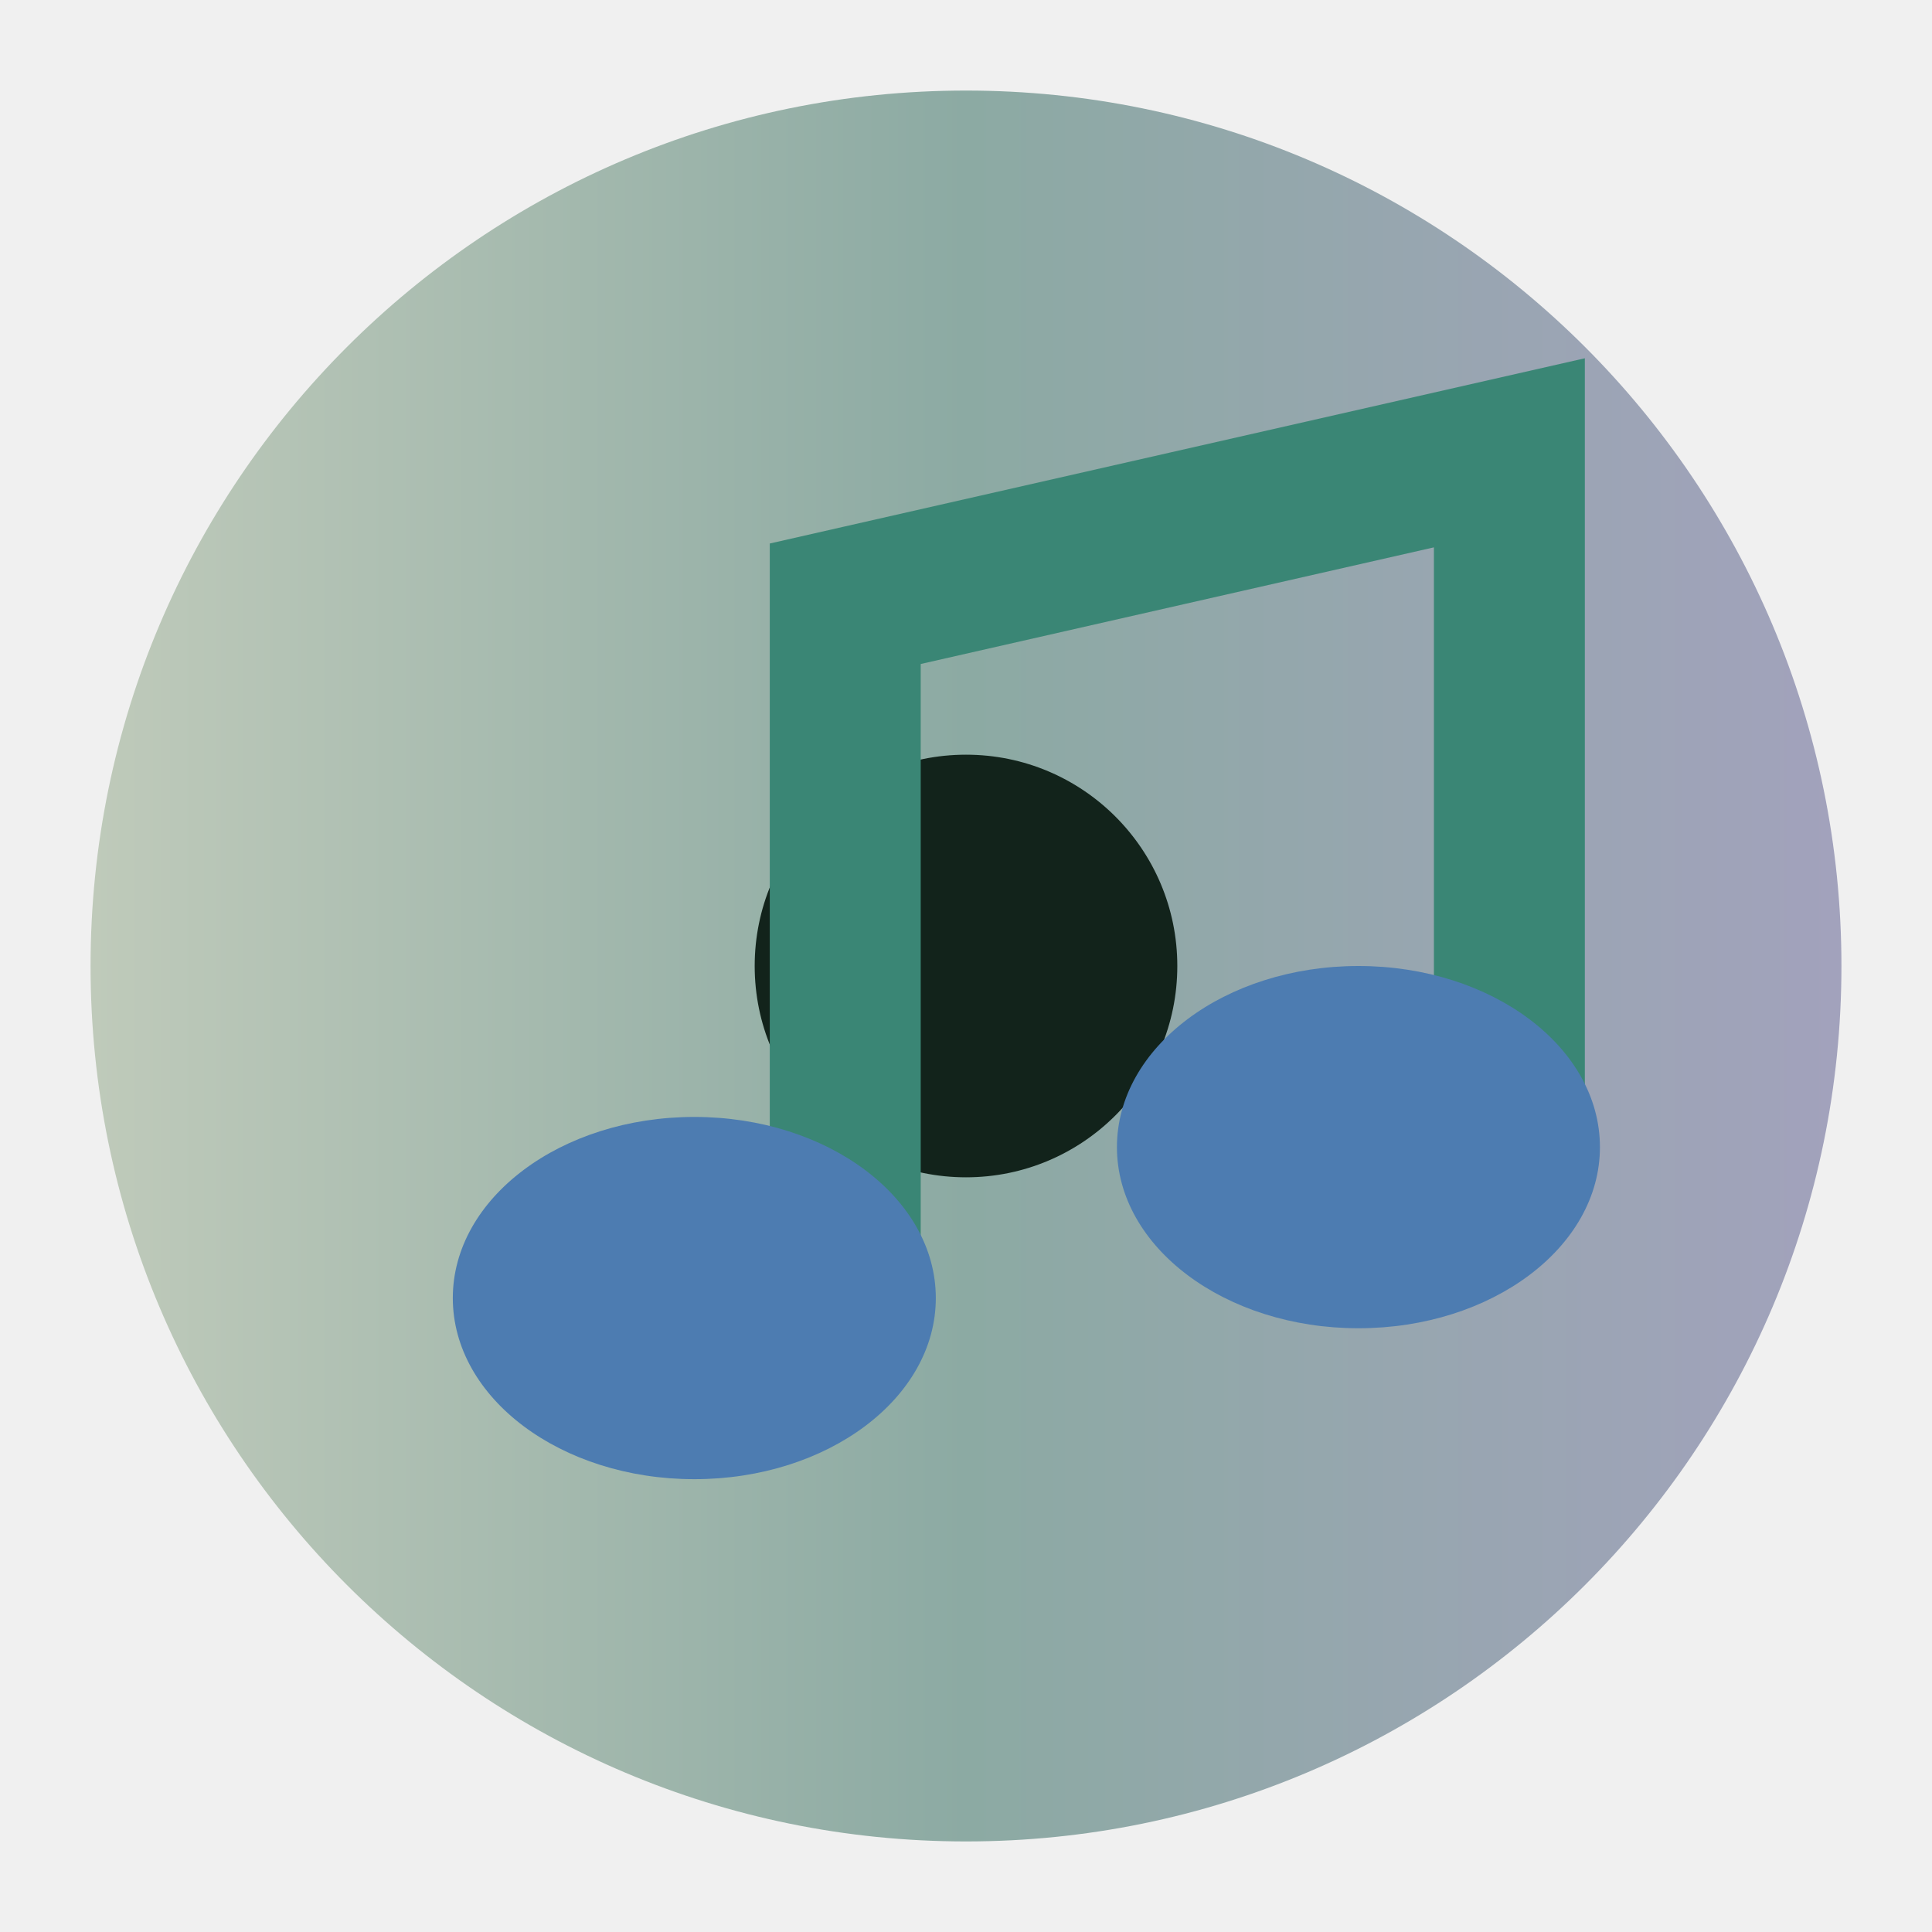
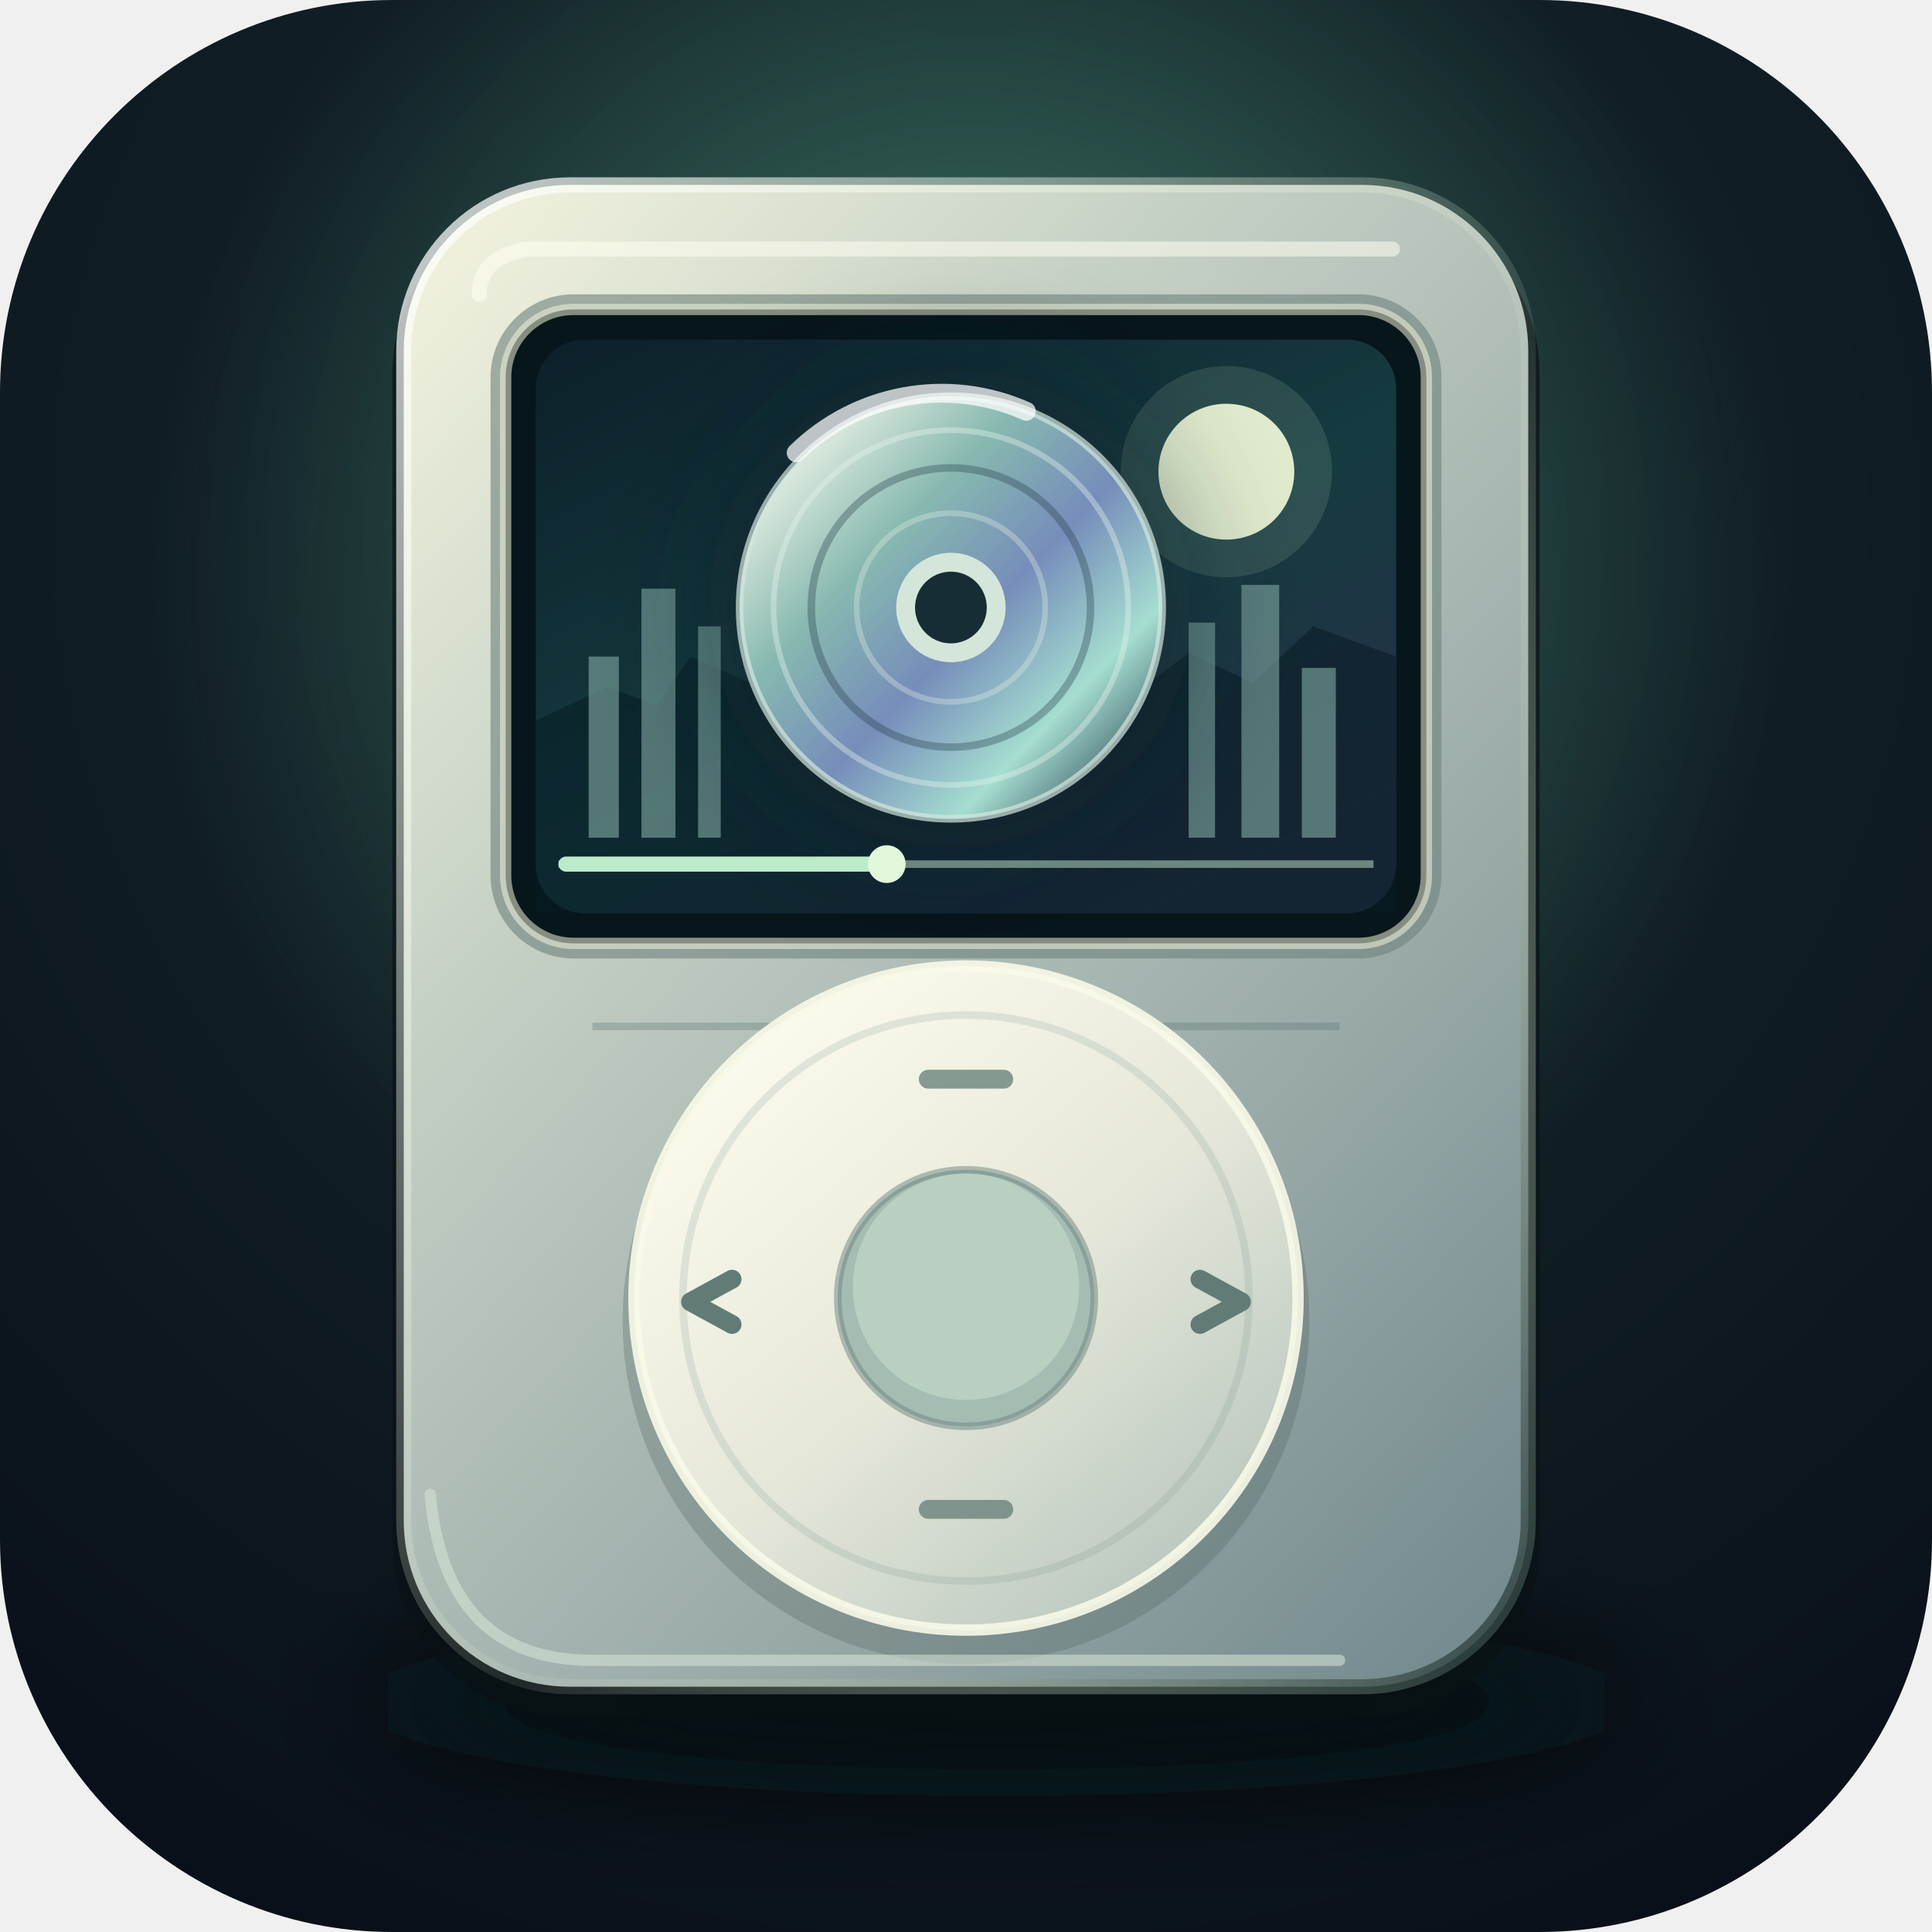
- <svg xmlns="http://www.w3.org/2000/svg" viewBox="0 0 64 64">
+ <svg xmlns="http://www.w3.org/2000/svg" viewBox="0 0 512 512">
  <defs>
-     <linearGradient id="d">
-       <stop stop-color="#bfcaba" />
-       <stop offset=".5" stop-color="#8caaa3" />
-       <stop offset="1" stop-color="#a2a2bc" />
+     <radialGradient id="night" cx="51%" cy="27%" r="80%">
+       <stop stop-color="#204540" />
+       <stop offset=".48" stop-color="#111f25" />
+       <stop offset="1" stop-color="#0a1019" />
+     </radialGradient>
+     <radialGradient id="glow">
+       <stop stop-color="#7bdbb2" stop-opacity=".36" />
+       <stop offset="1" stop-color="#7bdbb2" stop-opacity="0" />
+     </radialGradient>
+     <linearGradient id="shell" x1=".1" y1="0" x2=".92" y2="1">
+       <stop stop-color="#eef0dc" />
+       <stop offset=".28" stop-color="#c7d2c6" />
+       <stop offset=".67" stop-color="#9cacaa" />
+       <stop offset="1" stop-color="#758b8f" />
    </linearGradient>
+     <linearGradient id="edge" x1="0" y1="0" x2="1" y2="1">
+       <stop stop-color="#ffffff" stop-opacity=".76" />
+       <stop offset=".55" stop-color="#ecf5d8" stop-opacity=".1" />
+       <stop offset="1" stop-color="#243837" stop-opacity=".9" />
+     </linearGradient>
+     <linearGradient id="screen" x1="0" y1="0" x2=".75" y2="1">
+       <stop stop-color="#0c202a" />
+       <stop offset=".58" stop-color="#153b40" />
+       <stop offset="1" stop-color="#273047" />
+     </linearGradient>
+     <linearGradient id="record" x1=".1" y1=".15" x2=".9" y2=".92">
+       <stop stop-color="#e5eee3" />
+       <stop offset=".28" stop-color="#87b9b0" />
+       <stop offset=".54" stop-color="#768dba" />
+       <stop offset=".8" stop-color="#a5ded0" />
+       <stop offset="1" stop-color="#435f6b" />
+     </linearGradient>
+     <linearGradient id="wheel" x1=".1" y1=".05" x2=".85" y2=".94">
+       <stop stop-color="#fffdf0" />
+       <stop offset=".55" stop-color="#e5e7d9" />
+       <stop offset="1" stop-color="#b8c6be" />
+     </linearGradient>
+     <filter id="shadow" x="-40%" y="-30%" width="180%" height="180%">
+       <feGaussianBlur stdDeviation="16" />
+     </filter>
  </defs>
-   <circle cx="32" cy="32" r="29" fill="url(#d)" />
-   <circle cx="32" cy="32" r="7" fill="#12231b" />
-   <path d="M28 41V20l22-5v21" fill="none" stroke="#3a8675" stroke-width="5" />
-   <ellipse cx="23" cy="43" rx="8" ry="6" fill="#4d7cb1" />
-   <ellipse cx="45" cy="38" rx="8" ry="6" fill="#4d7cb1" />
+   <rect width="512" height="512" rx="104" fill="url(#night)" />
+   <circle cx="256" cy="154" r="217" fill="url(#glow)" />
+   <ellipse cx="264" cy="451" rx="169" ry="25" fill="#03090d" opacity=".72" filter="url(#shadow)" />
+   <rect x="104" y="53" width="304" height="402" rx="46" fill="#081114" opacity=".7" />
+   <rect x="107" y="49" width="298" height="398" rx="44" fill="url(#shell)" stroke="url(#edge)" stroke-width="4" />
+   <path d="M127 78Q127 68 140 66H369" fill="none" stroke="#fffef1" stroke-opacity=".53" stroke-width="4" stroke-linecap="round" />
+   <rect x="130" y="78" width="252" height="176" rx="22" fill="#71857f" opacity=".62" />
+   <rect x="134" y="82" width="244" height="168" rx="18" fill="#07161b" stroke="#f3f4db" stroke-opacity=".54" stroke-width="3" />
+   <rect x="142" y="90" width="228" height="152" rx="13" fill="url(#screen)" />
+   <circle cx="325" cy="125" r="28" fill="#cfe7c2" opacity=".13" />
+   <circle cx="325" cy="125" r="18" fill="#e1ebcd" />
+   <path d="M142 191L161 182L174 187L183 174L199 181L213 170L230 182L245 176L262 187L280 179L298 186L315 173L332 181L348 166L370 174V242H142Z" fill="#071b25" opacity=".58" />
+   <g opacity=".62" fill="#80a8a1">
+     <rect x="156" y="174" width="8" height="48" />
+     <rect x="170" y="156" width="9" height="66" />
+     <rect x="185" y="166" width="6" height="56" />
+     <rect x="315" y="165" width="7" height="57" />
+     <rect x="329" y="155" width="10" height="67" />
+     <rect x="345" y="177" width="9" height="45" />
+   </g>
+   <circle cx="252" cy="161" r="64" fill="#071b25" opacity=".4" filter="url(#shadow)" />
+   <circle cx="252" cy="161" r="56" fill="url(#record)" stroke="#d3e7df" stroke-opacity=".7" stroke-width="2" />
+   <circle cx="252" cy="161" r="47" fill="none" stroke="#e7f6ec" stroke-opacity=".38" stroke-width="1.5" />
+   <circle cx="252" cy="161" r="37" fill="none" stroke="#243d49" stroke-opacity=".34" stroke-width="2" />
+   <circle cx="252" cy="161" r="25" fill="none" stroke="#e2efe3" stroke-opacity=".34" stroke-width="1.5" />
+   <circle cx="252" cy="161" r="12" fill="#162d36" stroke="#d3e6d9" stroke-width="5" />
+   <path d="M211 120A55 55 0 0 1 272 109" fill="none" stroke="#ffffff" stroke-opacity=".72" stroke-width="5" stroke-linecap="round" />
+   <path d="M148 229H364" stroke="#b7d7bb" stroke-opacity=".55" stroke-width="2" />
+   <rect x="148" y="227" width="87" height="4" rx="2" fill="#bcebc9" />
+   <circle cx="235" cy="229" r="5" fill="#e3f7da" />
+   <path d="M157 272H355" stroke="#4e6869" stroke-opacity=".28" stroke-width="2" />
+   <circle cx="256" cy="350" r="91" fill="#4a5d59" opacity=".28" />
+   <circle cx="256" cy="344" r="88" fill="url(#wheel)" stroke="#f9fae8" stroke-opacity=".9" stroke-width="3" />
+   <circle cx="256" cy="344" r="75" fill="none" stroke="#78948c" stroke-opacity=".18" stroke-width="2" />
+   <circle cx="256" cy="344" r="34" fill="#a4bcb2" stroke="#6d8580" stroke-opacity=".5" stroke-width="2" />
+   <circle cx="256" cy="341" r="30" fill="#b8cfc2" />
+   <path d="M246 286H266" stroke="#617c76" stroke-width="5" stroke-linecap="round" opacity=".75" />
+   <path d="M246 400H266" stroke="#617c76" stroke-width="5" stroke-linecap="round" opacity=".75" />
+   <path d="M194 339L183 345L194 351" fill="none" stroke="#617c76" stroke-width="5" stroke-linecap="round" stroke-linejoin="round" />
+   <path d="M318 339L329 345L318 351" fill="none" stroke="#617c76" stroke-width="5" stroke-linecap="round" stroke-linejoin="round" />
+   <path d="M114 396Q118 440 157 440H355" fill="none" stroke="#d7e5d6" stroke-opacity=".56" stroke-width="3" stroke-linecap="round" />
</svg>
